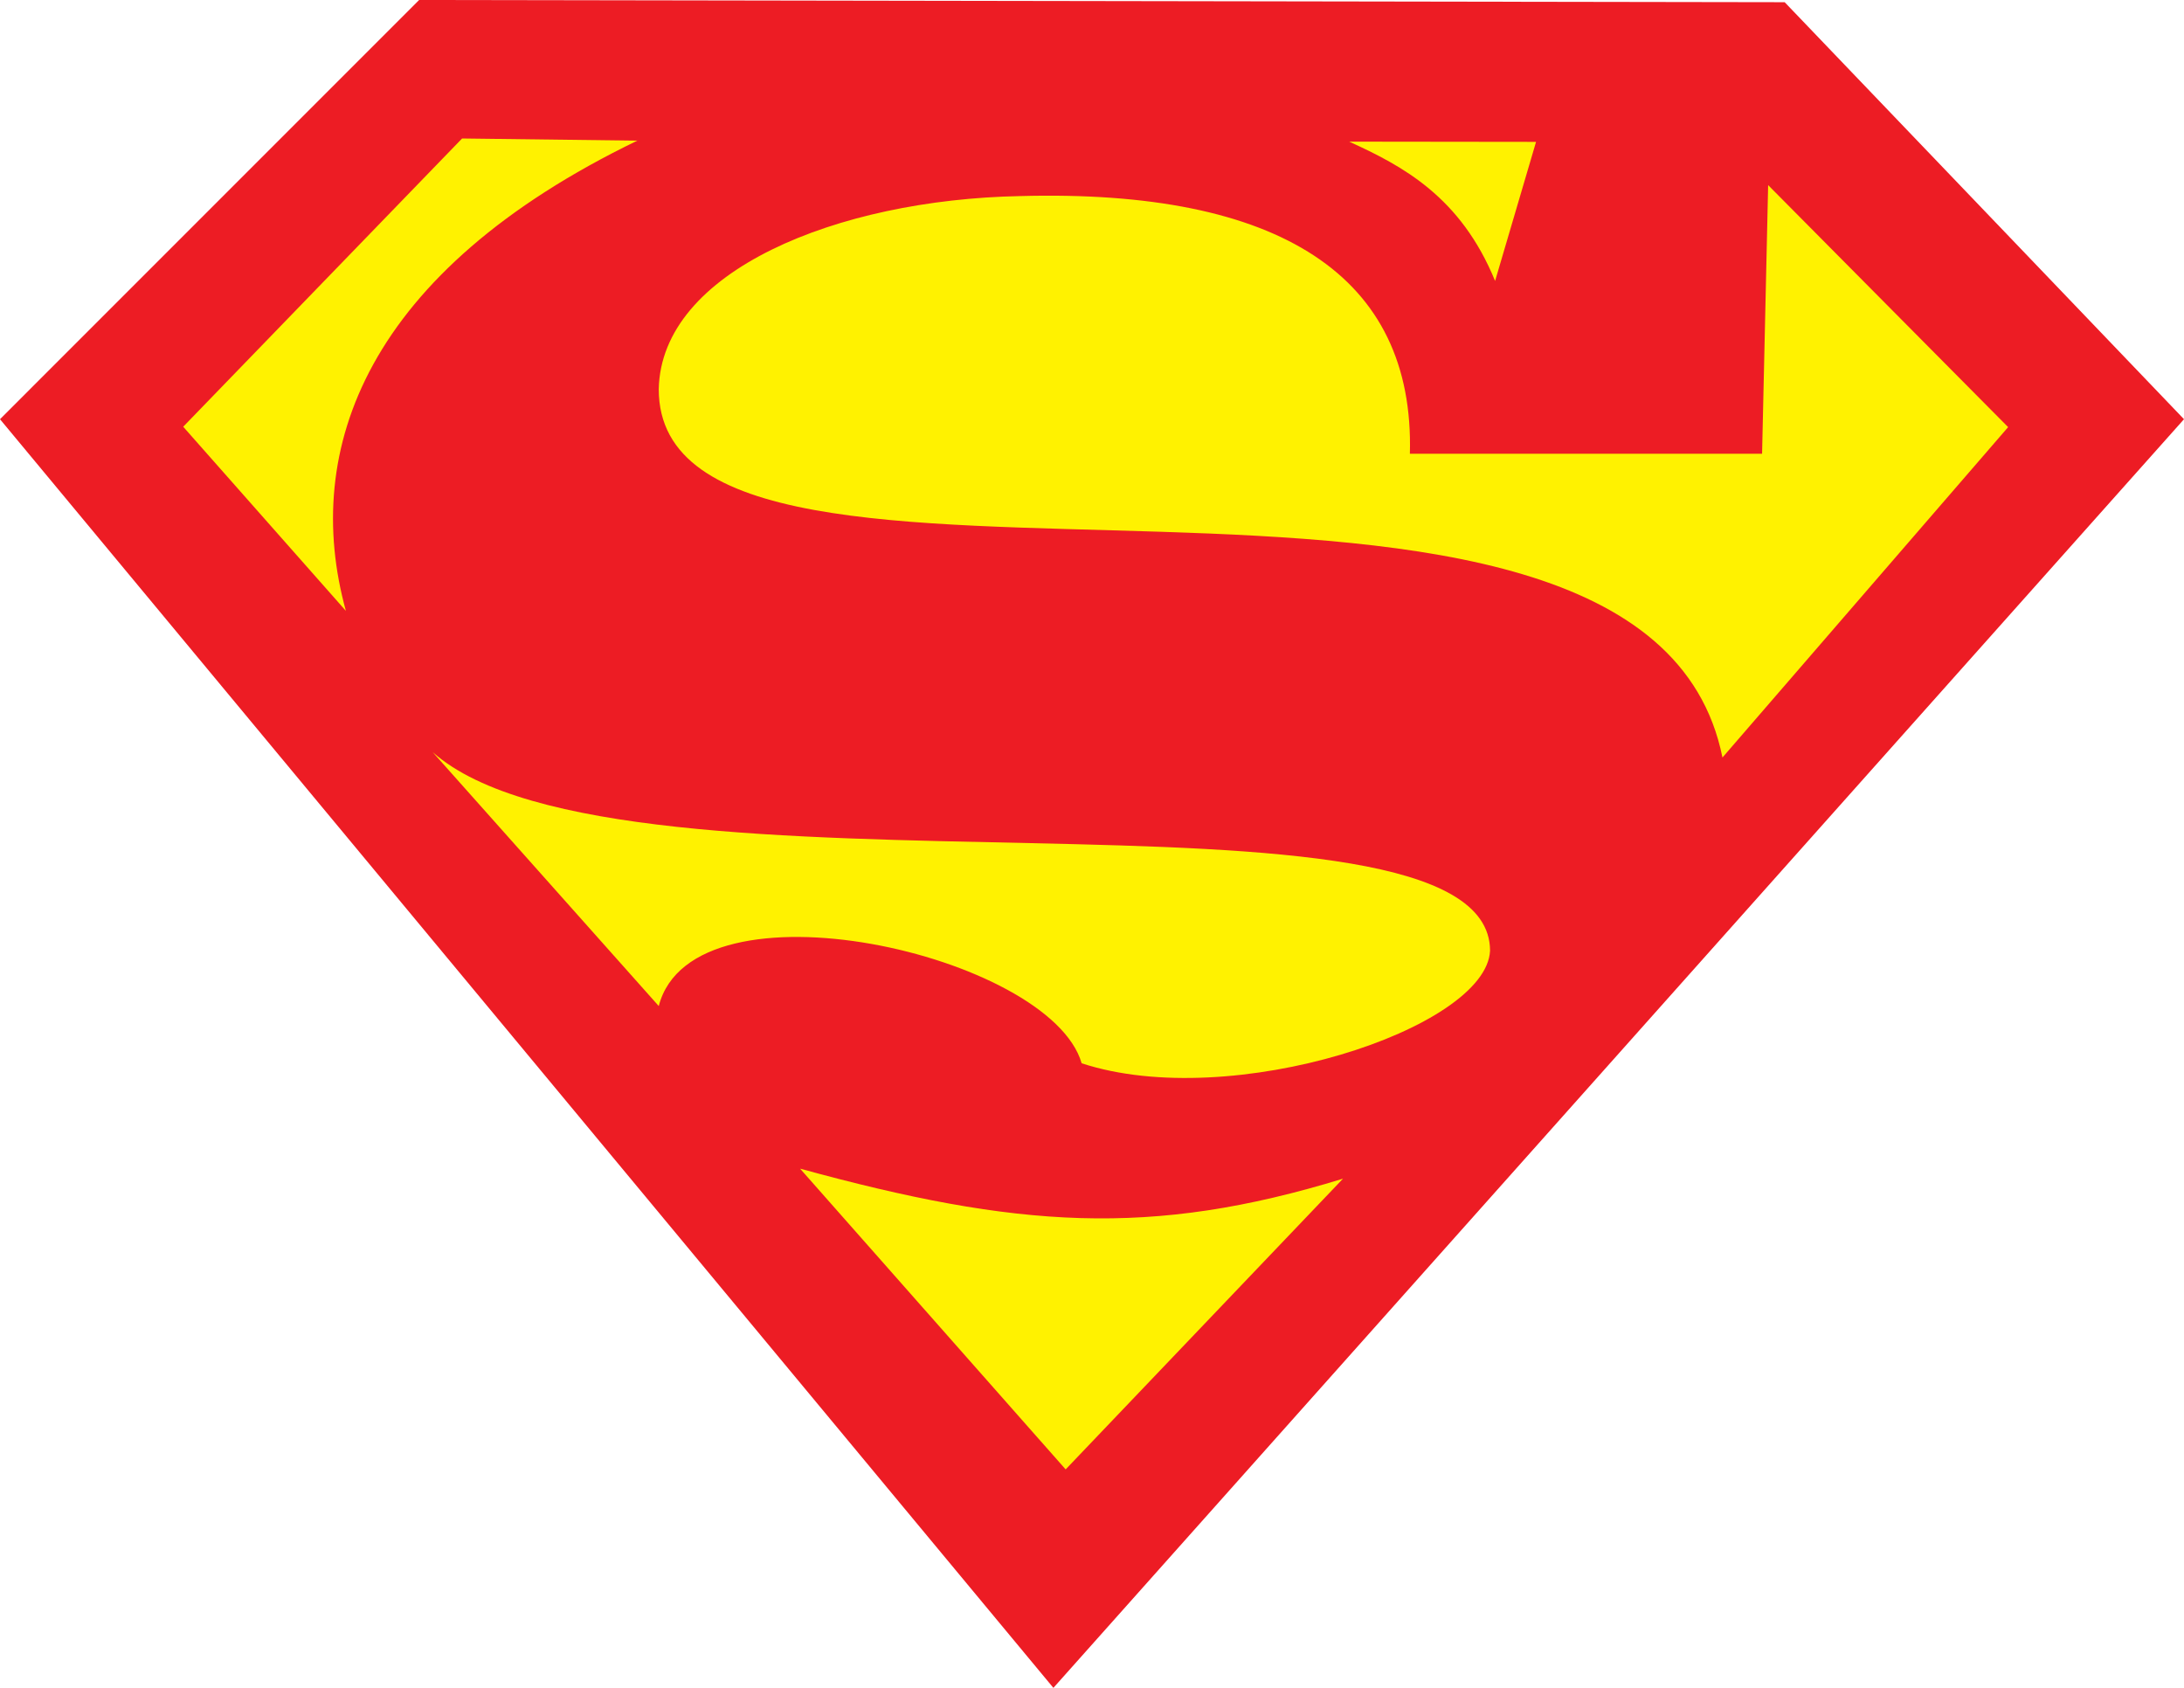
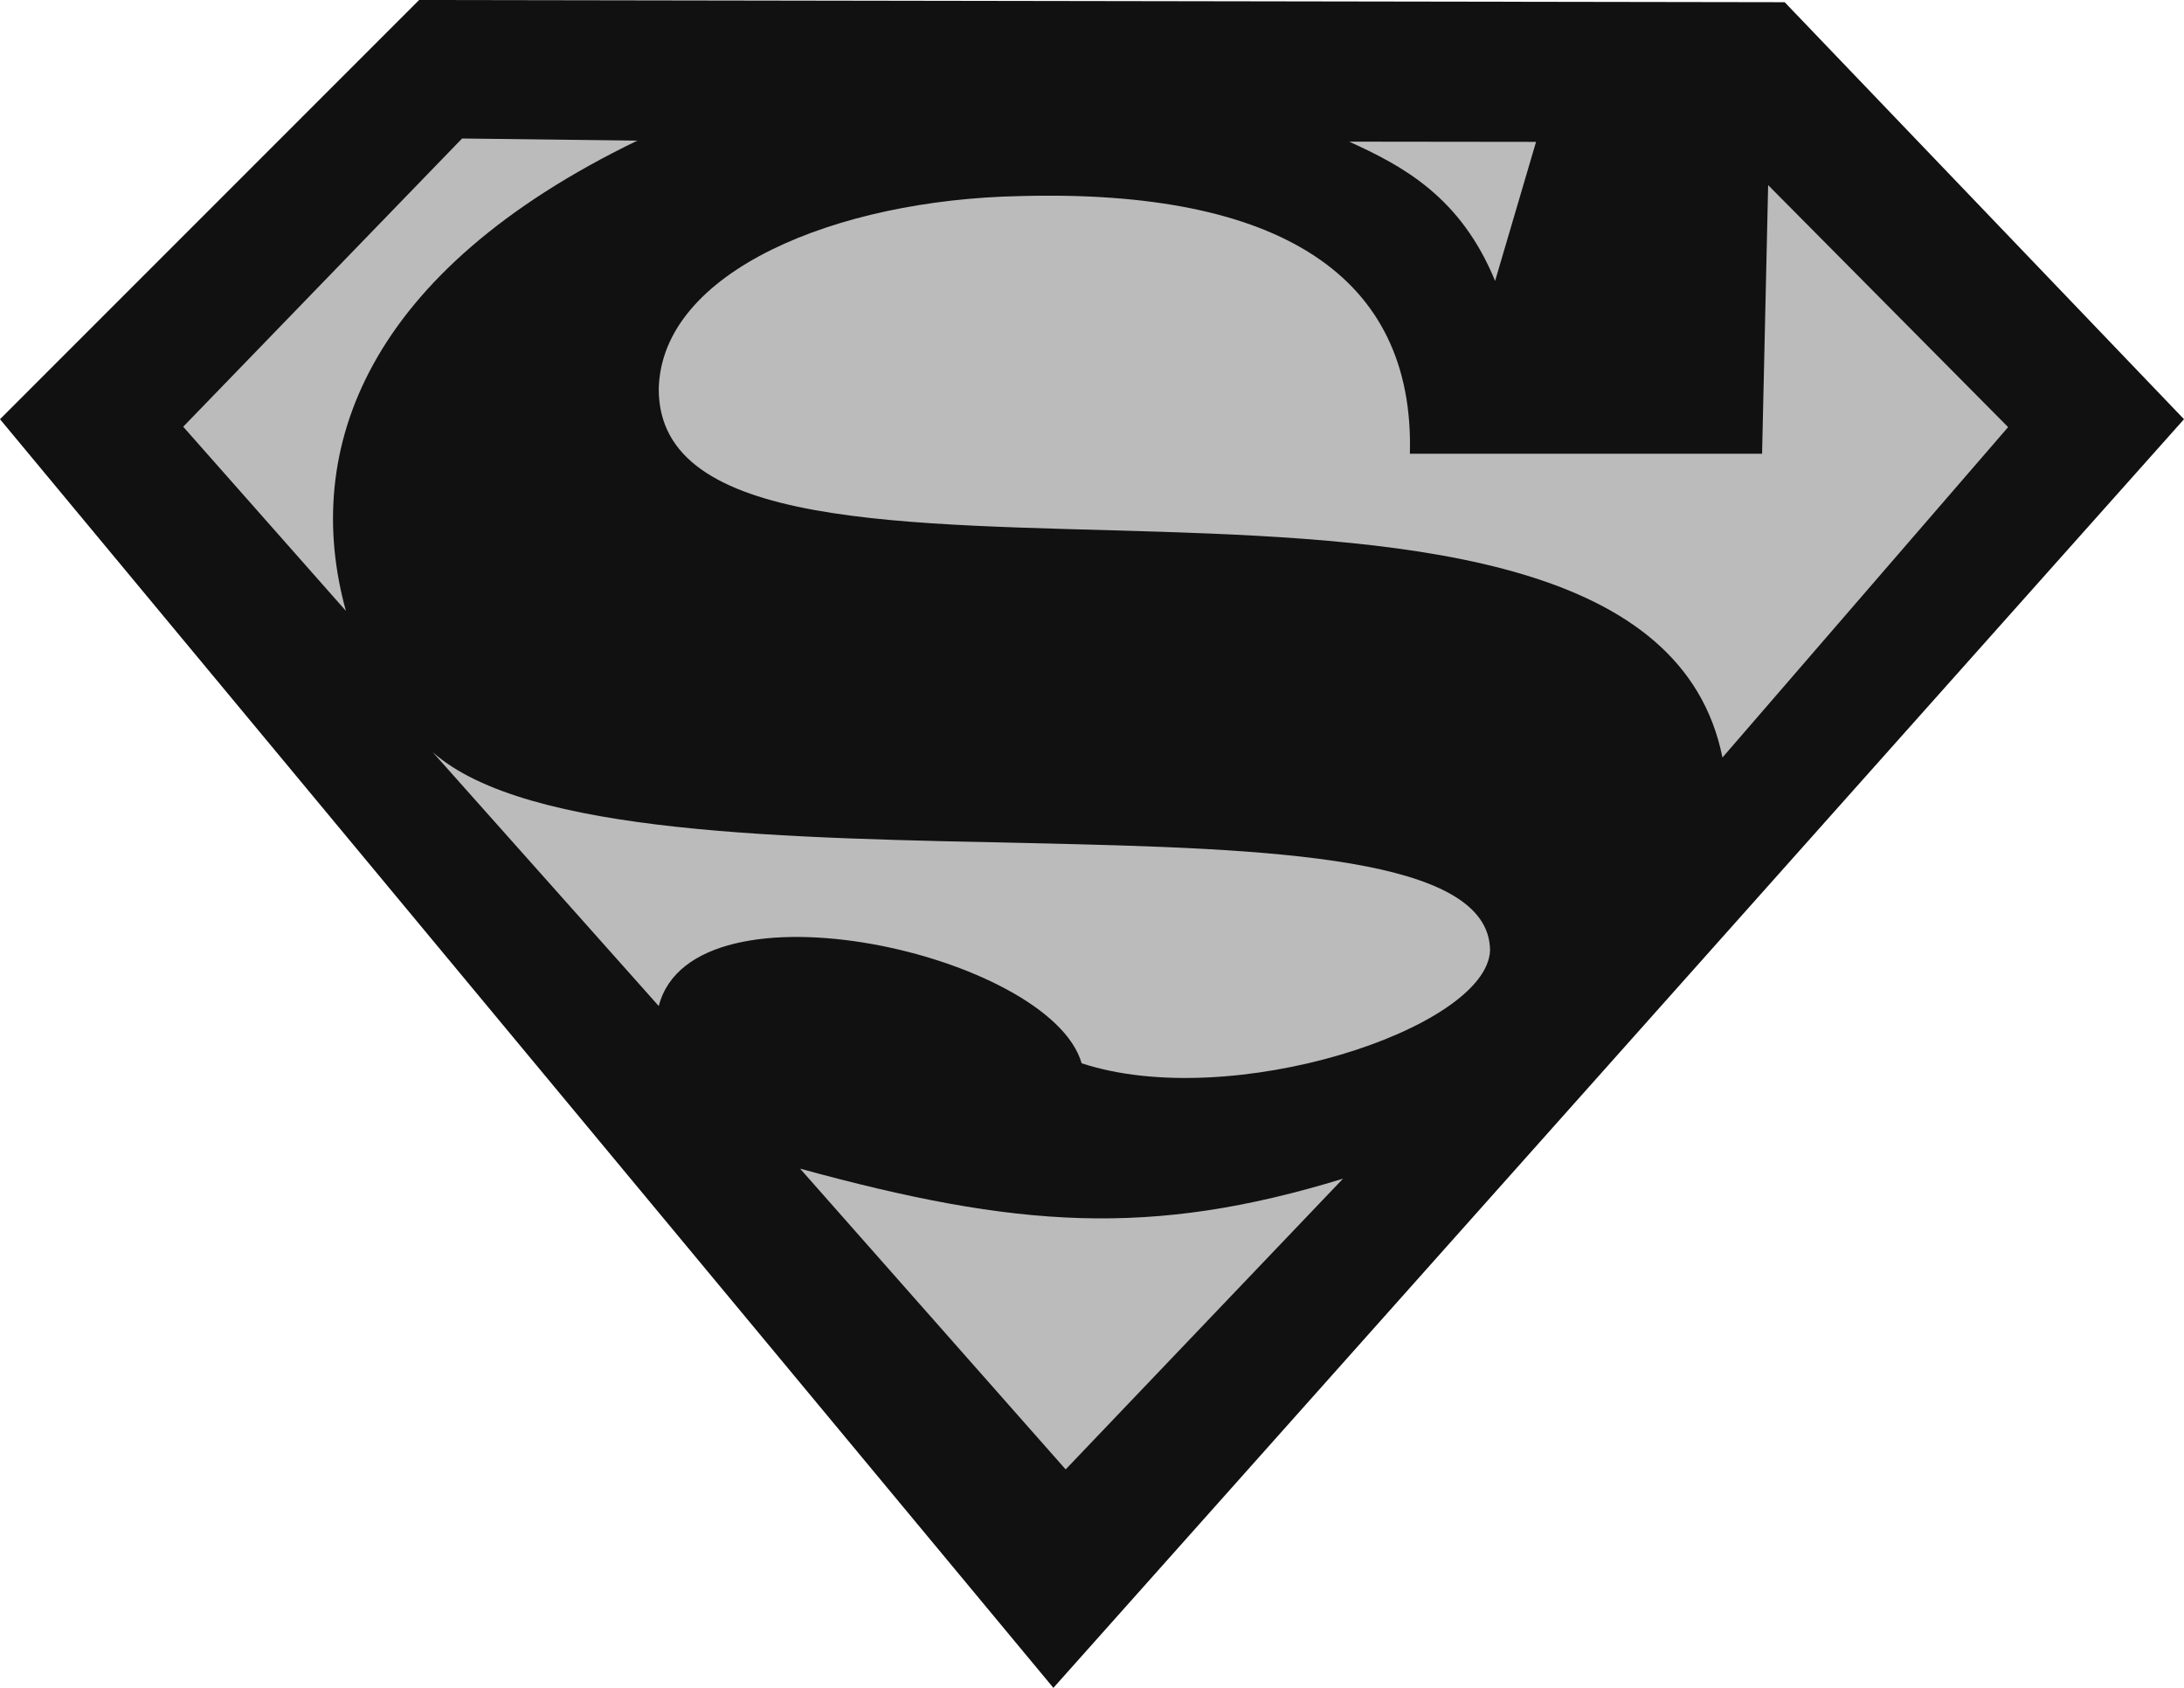
<svg xmlns="http://www.w3.org/2000/svg" version="1.1" id="Layer_1" x="0px" y="0px" width="175.748" height="135.807" viewBox="0 0 175.748 135.807" enable-background="new 0 0 612 792" xml:space="preserve">
  <defs id="defs13">
	
	
	
</defs>
-   <polygon style="fill:#ed1c24;fill-rule:evenodd" id="polygon7" points="393.252,364.146 361.118,330.593 251.231,330.416 217.504,364.146 217.504,364.146 302.271,466.223 " clip-rule="evenodd" transform="translate(-217.504,-330.416)" />
-   <path style="fill:#fff200;fill-rule:evenodd" id="path9" d="M 14.743,34.335 37.185,11.143 51.284,11.317 C 29.513,21.843 24.238,36.133 27.835,49.153 l -13.092,-14.818 0,0 z m 49.641,59.696 c 17.431,4.776 28.188,5.563 43.69,0.806 l -22.32,23.392 -21.37,-24.198 0,0 z M 34.816,60.515 53.01,80.947 c 2.764,-10.703 31.508,-4.161 34.03,4.604 12.048,3.964 32.579,-2.781 32.866,-9.063 C 119.85,61.335 49.879,73.907 34.816,60.515 l 0,0 z M 142.284,14.895 141.796,36.51 H 113.454 C 113.838,22.219 102.978,15.201 82.07,15.777 67.348,16.065 53.202,21.819 53.01,31.314 c 0,22.539 79.268,-1.822 85.598,29.636 l 22.988,-26.584 -19.312,-19.471 0,0 z m -33.712,-3.498 15.035,0.018 -3.295,11.19 c -2.771,-6.775 -7.436,-9.248 -11.74,-11.208 l 0,0 z" clip-rule="evenodd" />
+   <polygon style="fill:#111;fill-rule:evenodd" id="polygon7" points="393.252,364.146 361.118,330.593 251.231,330.416 217.504,364.146 217.504,364.146 302.271,466.223 " clip-rule="evenodd" transform="translate(-217.504,-330.416)" />
+   <path style="fill:#bbb;fill-rule:evenodd" id="path9" d="M 14.743,34.335 37.185,11.143 51.284,11.317 C 29.513,21.843 24.238,36.133 27.835,49.153 l -13.092,-14.818 0,0 z m 49.641,59.696 c 17.431,4.776 28.188,5.563 43.69,0.806 l -22.32,23.392 -21.37,-24.198 0,0 z M 34.816,60.515 53.01,80.947 c 2.764,-10.703 31.508,-4.161 34.03,4.604 12.048,3.964 32.579,-2.781 32.866,-9.063 C 119.85,61.335 49.879,73.907 34.816,60.515 l 0,0 z M 142.284,14.895 141.796,36.51 H 113.454 C 113.838,22.219 102.978,15.201 82.07,15.777 67.348,16.065 53.202,21.819 53.01,31.314 c 0,22.539 79.268,-1.822 85.598,29.636 l 22.988,-26.584 -19.312,-19.471 0,0 z m -33.712,-3.498 15.035,0.018 -3.295,11.19 c -2.771,-6.775 -7.436,-9.248 -11.74,-11.208 l 0,0 z" clip-rule="evenodd" />
</svg>
